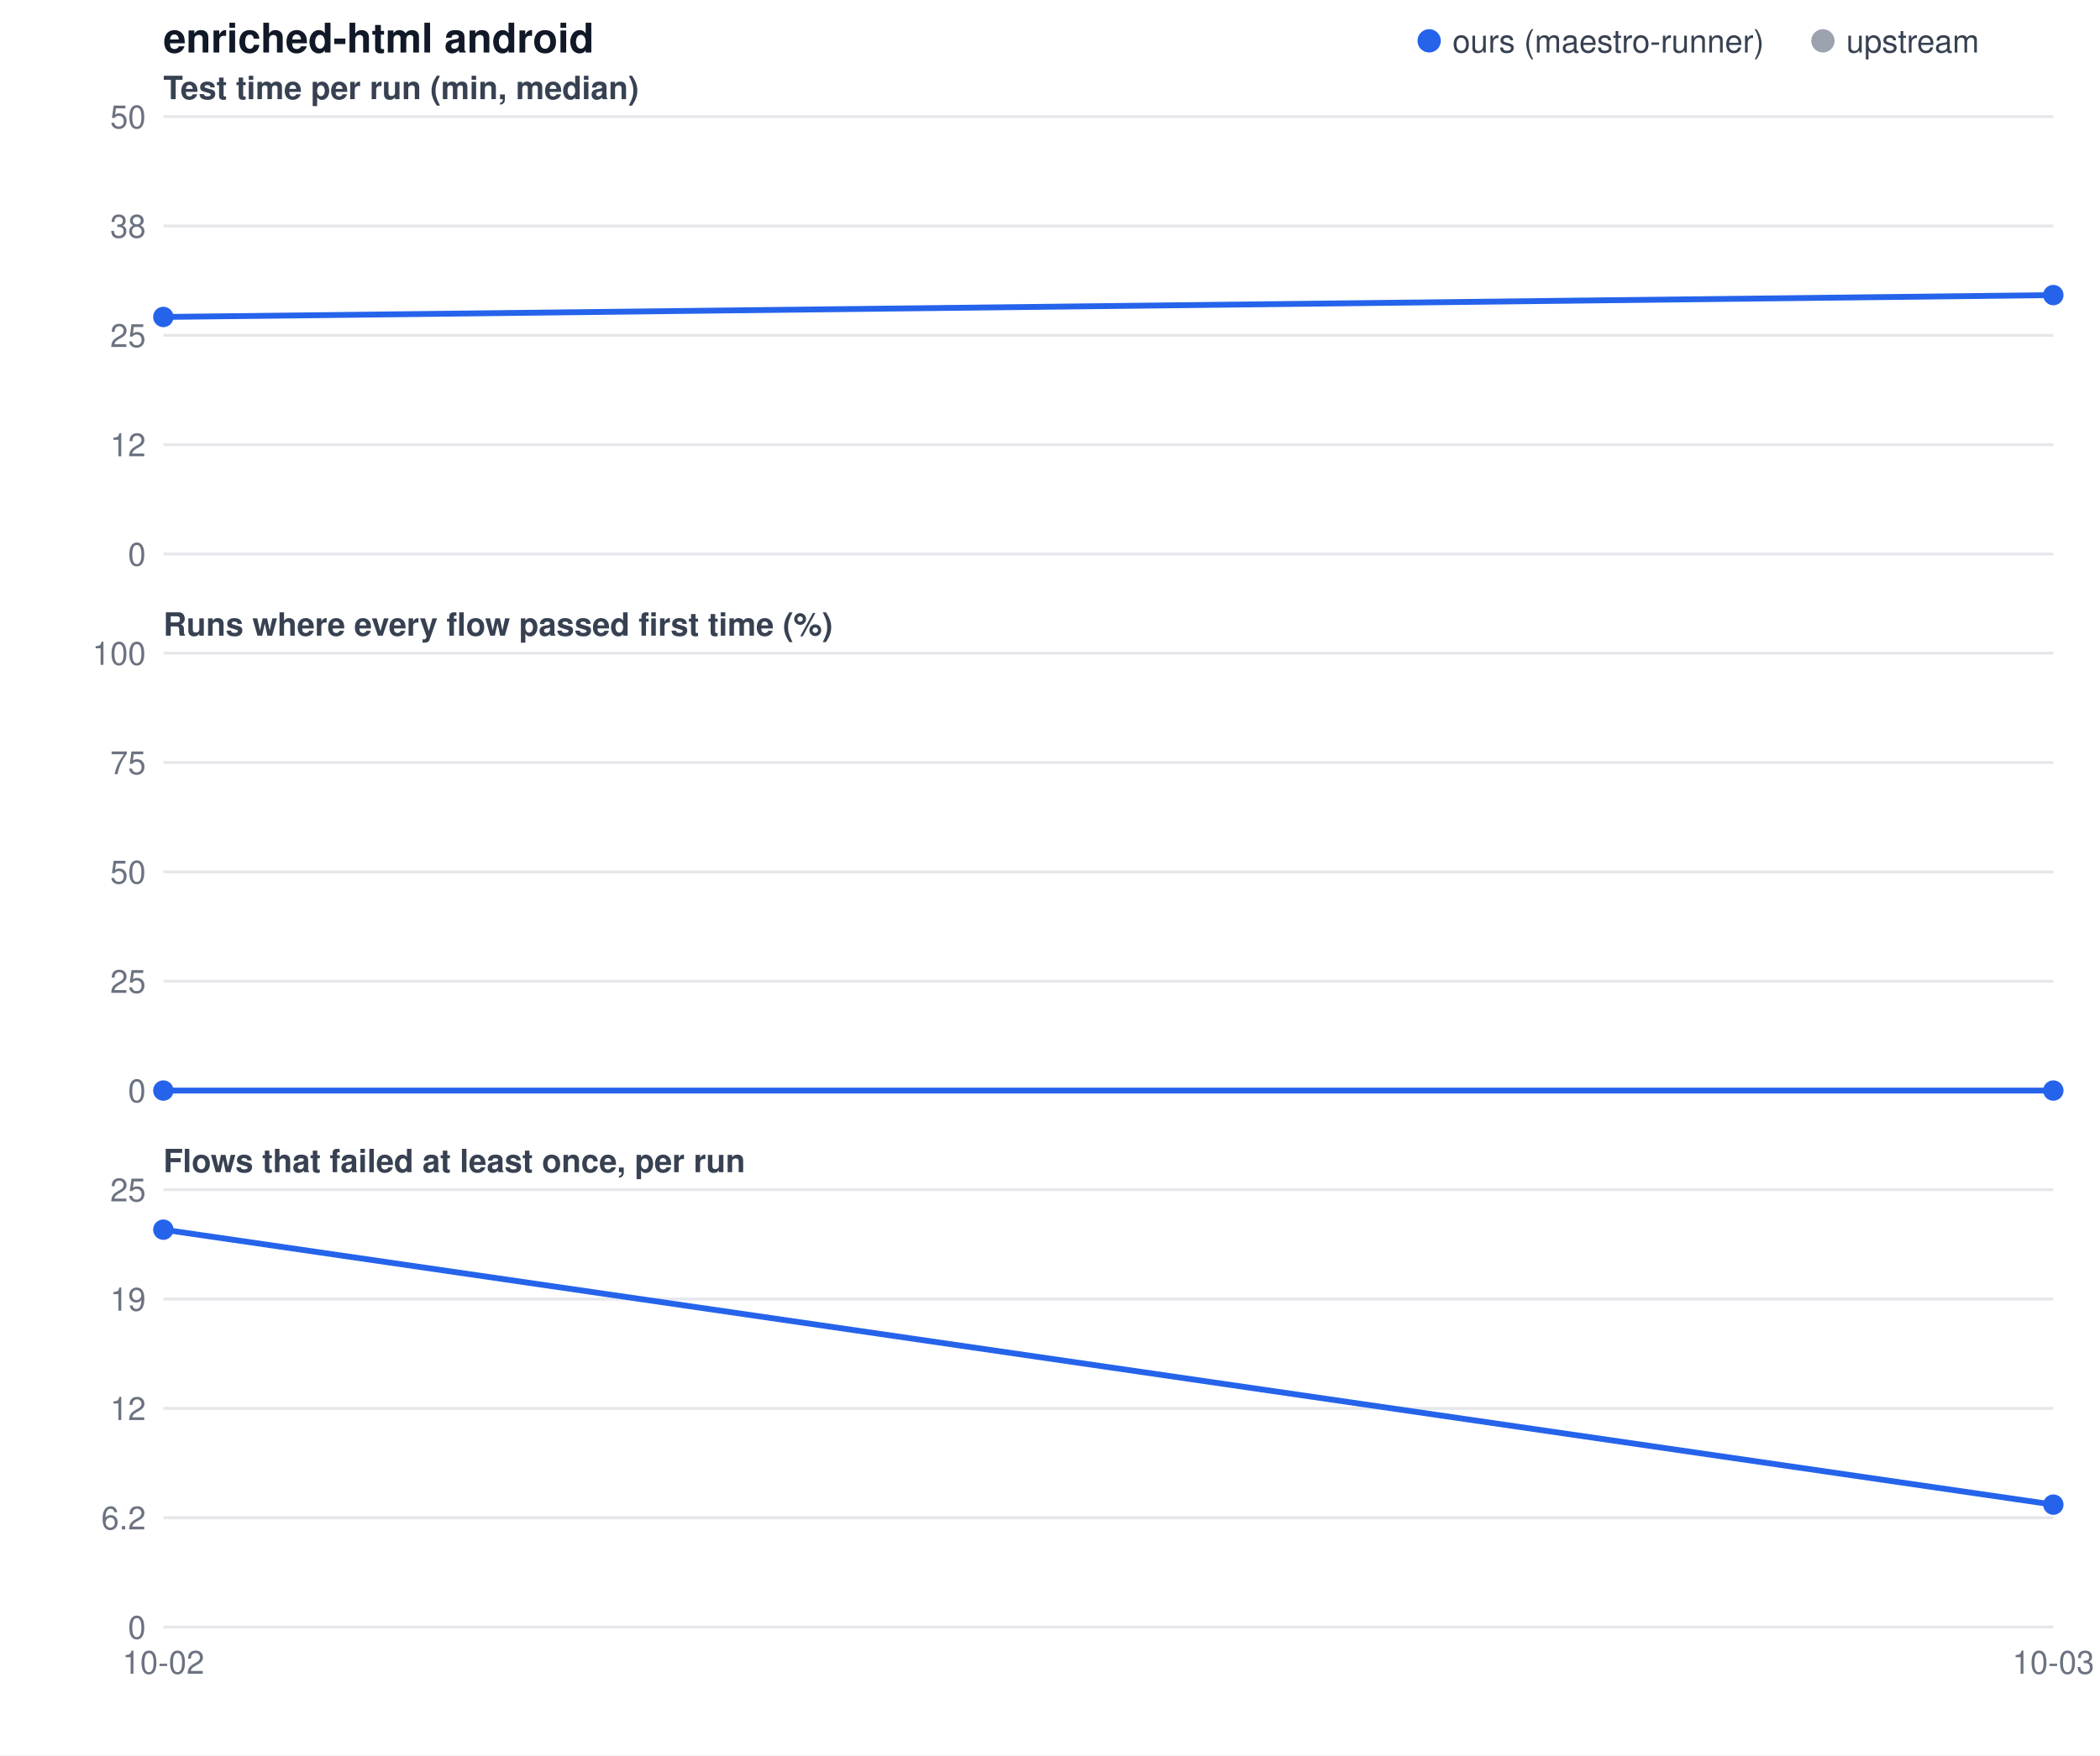
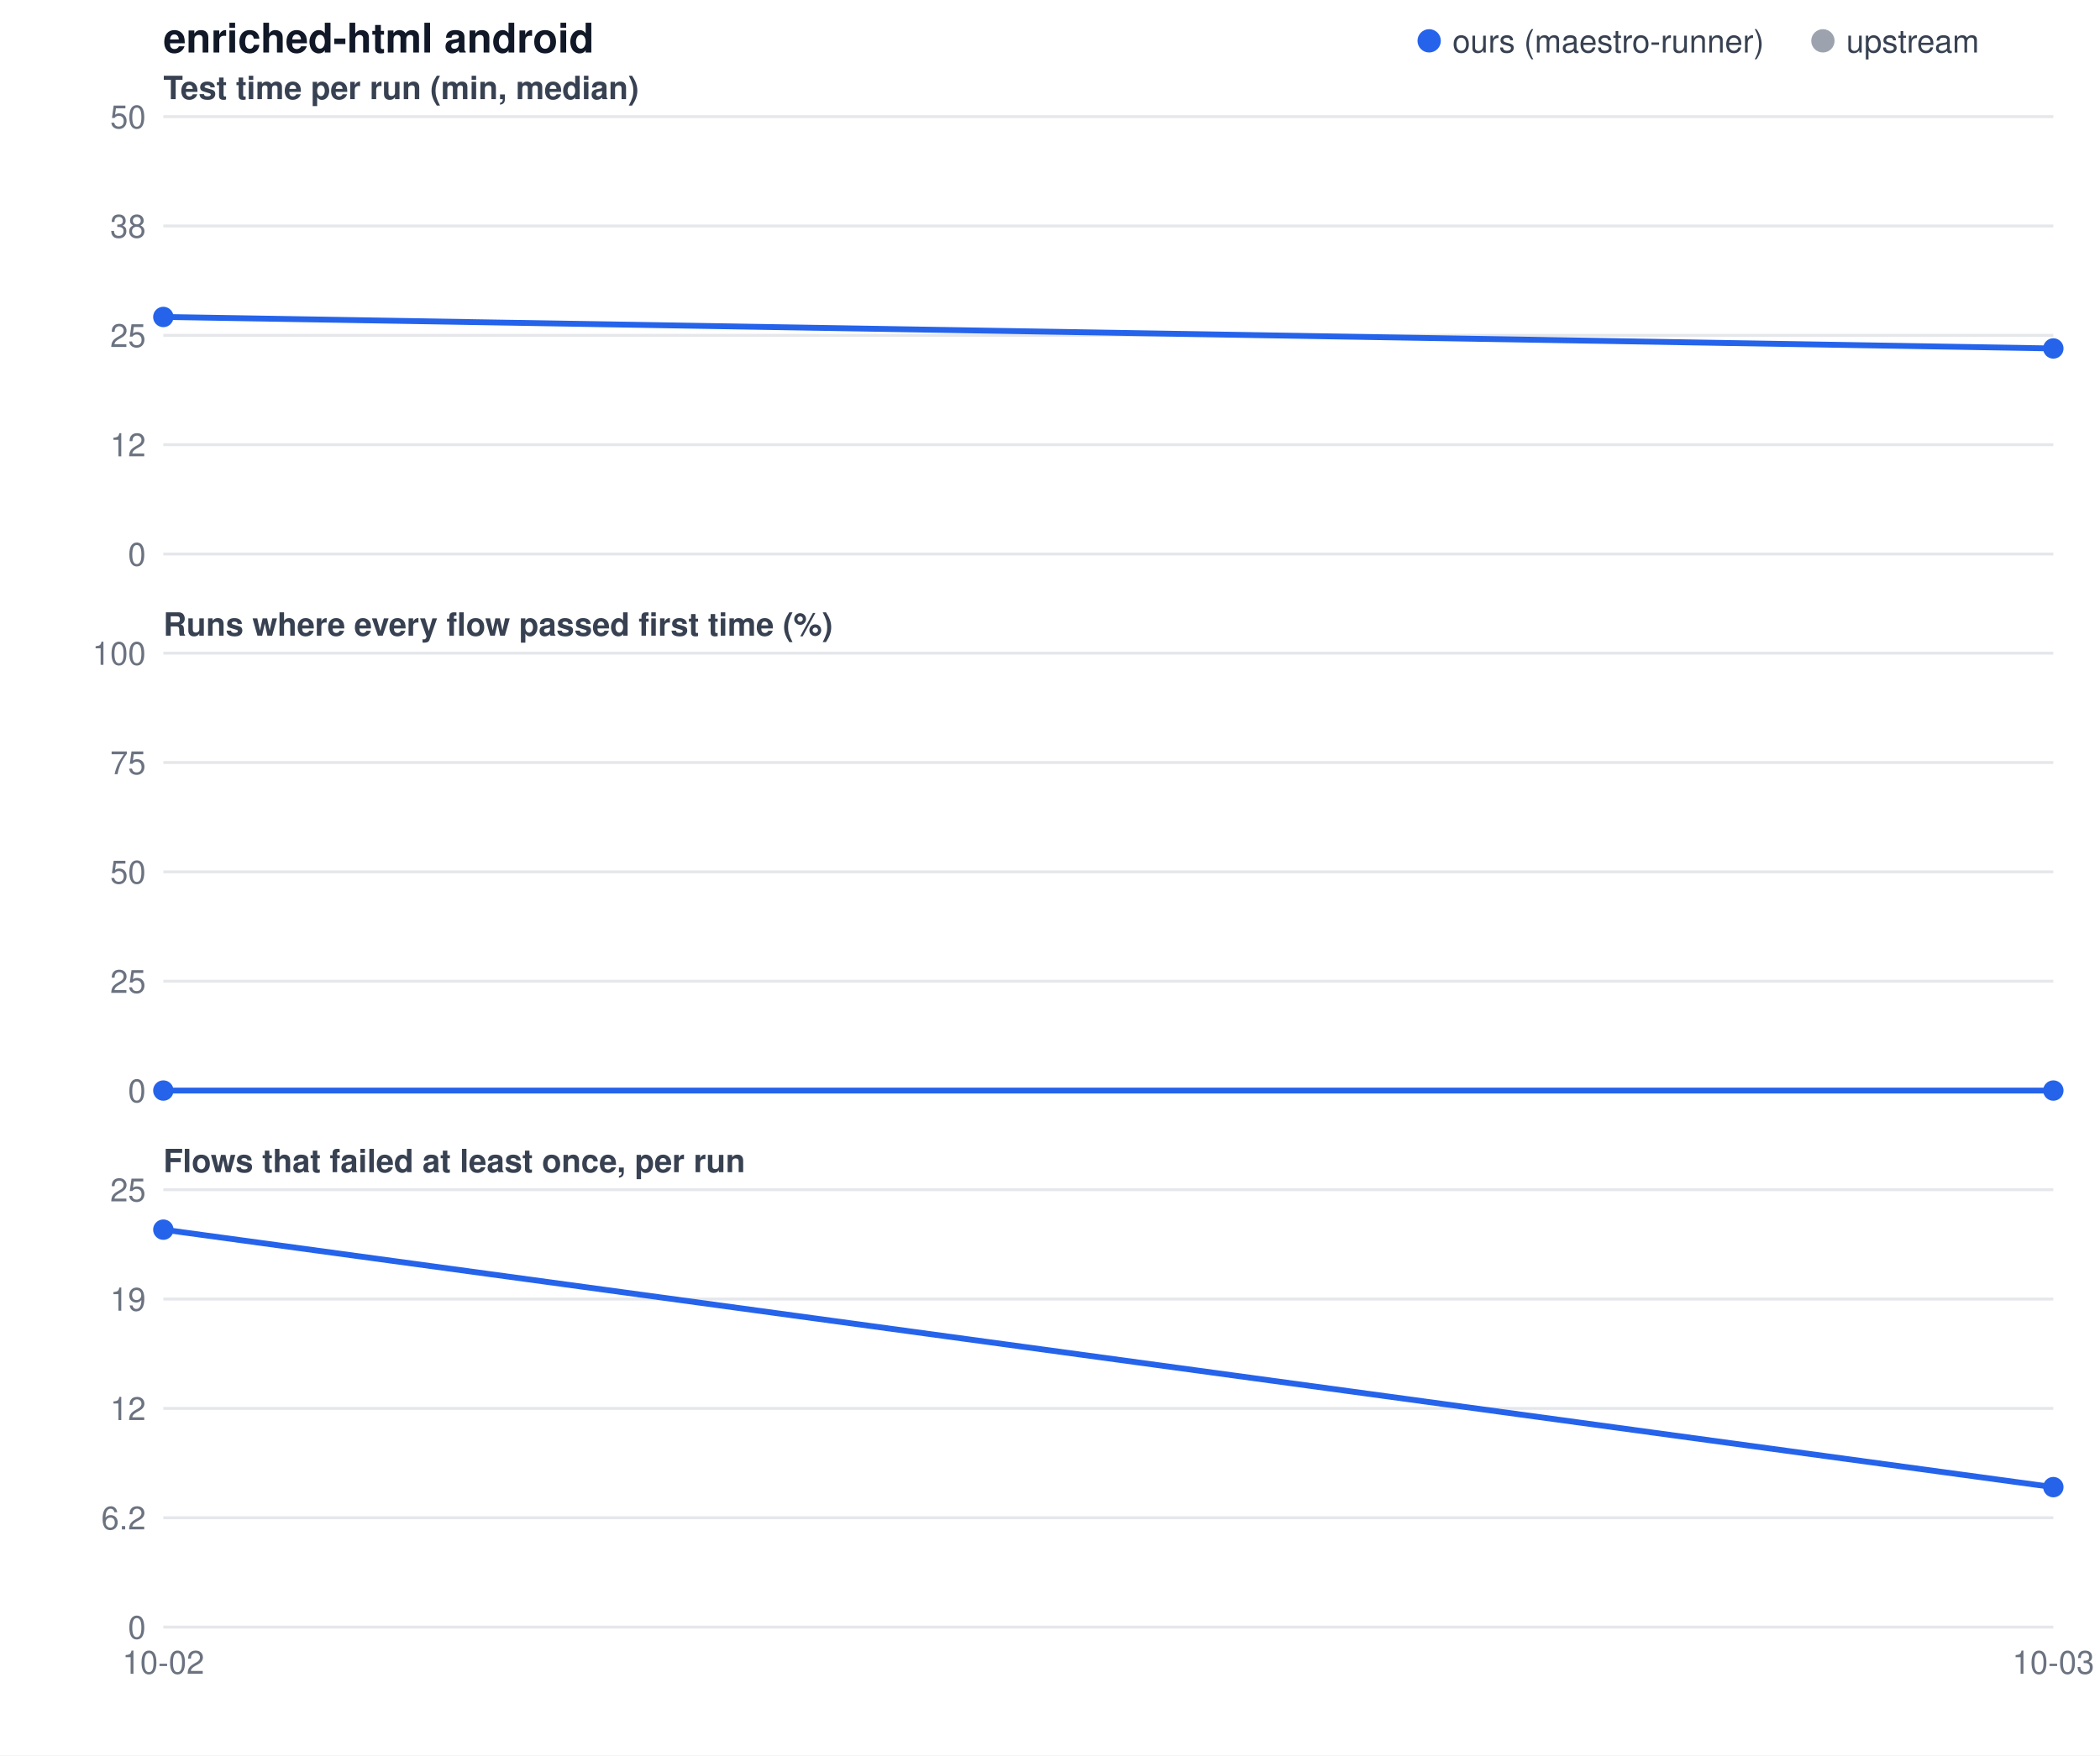
<svg xmlns="http://www.w3.org/2000/svg" width="720" height="602" font-family="-apple-system,Segoe UI,Helvetica,Arial,sans-serif" font-size="11">
  <rect width="100%" height="100%" fill="#ffffff" />
  <text x="56" y="18" font-size="14" font-weight="600" fill="#111827">enriched-html android</text>
  <circle cx="490" cy="14" r="4" fill="#2563eb" />
  <text x="498" y="18" fill="#374151">ours (maestro-runner)</text>
  <circle cx="625" cy="14" r="4" fill="#9ca3af" />
  <text x="633" y="18" fill="#374151">upstream</text>
  <text x="56" y="34" fill="#374151" font-weight="600">Test time per run (min, median)</text>
  <line x1="56" x2="704" y1="190.0" y2="190.0" stroke="#e5e7eb" />
  <text x="50" y="194.0" text-anchor="end" fill="#6b7280">0</text>
  <line x1="56" x2="704" y1="152.5" y2="152.5" stroke="#e5e7eb" />
  <text x="50" y="156.5" text-anchor="end" fill="#6b7280">12</text>
  <line x1="56" x2="704" y1="115.0" y2="115.0" stroke="#e5e7eb" />
  <text x="50" y="119.0" text-anchor="end" fill="#6b7280">25</text>
  <line x1="56" x2="704" y1="77.5" y2="77.5" stroke="#e5e7eb" />
  <text x="50" y="81.5" text-anchor="end" fill="#6b7280">38</text>
  <line x1="56" x2="704" y1="40.0" y2="40.0" stroke="#e5e7eb" />
  <text x="50" y="44.0" text-anchor="end" fill="#6b7280">50</text>
-   <polyline fill="none" stroke="#2563eb" stroke-width="2" points="56.0,108.7 704.0,101.2" />
+   <polyline fill="none" stroke="#2563eb" stroke-width="2" points="56.0,108.7 704.0,119.5" />
  <circle cx="56.0" cy="108.7" r="3.5" fill="#2563eb" />
-   <circle cx="704.0" cy="101.2" r="3.5" fill="#2563eb" />
+   <circle cx="704.0" cy="119.5" r="3.5" fill="#2563eb" />
  <text x="56" y="218" fill="#374151" font-weight="600">Runs where every flow passed first time (%)</text>
  <line x1="56" x2="704" y1="374.0" y2="374.0" stroke="#e5e7eb" />
  <text x="50" y="378.0" text-anchor="end" fill="#6b7280">0</text>
  <line x1="56" x2="704" y1="336.5" y2="336.5" stroke="#e5e7eb" />
  <text x="50" y="340.5" text-anchor="end" fill="#6b7280">25</text>
  <line x1="56" x2="704" y1="299.0" y2="299.0" stroke="#e5e7eb" />
  <text x="50" y="303.0" text-anchor="end" fill="#6b7280">50</text>
  <line x1="56" x2="704" y1="261.5" y2="261.5" stroke="#e5e7eb" />
  <text x="50" y="265.5" text-anchor="end" fill="#6b7280">75</text>
  <line x1="56" x2="704" y1="224.0" y2="224.0" stroke="#e5e7eb" />
  <text x="50" y="228.0" text-anchor="end" fill="#6b7280">100</text>
  <polyline fill="none" stroke="#2563eb" stroke-width="2" points="56.0,374.0 704.0,374.0" />
  <circle cx="56.0" cy="374.0" r="3.5" fill="#2563eb" />
  <circle cx="704.0" cy="374.0" r="3.5" fill="#2563eb" />
  <text x="56" y="402" fill="#374151" font-weight="600">Flows that failed at least once, per run</text>
  <line x1="56" x2="704" y1="558.0" y2="558.0" stroke="#e5e7eb" />
  <text x="50" y="562.0" text-anchor="end" fill="#6b7280">0</text>
  <line x1="56" x2="704" y1="520.5" y2="520.5" stroke="#e5e7eb" />
  <text x="50" y="524.5" text-anchor="end" fill="#6b7280">6.2</text>
  <line x1="56" x2="704" y1="483.0" y2="483.0" stroke="#e5e7eb" />
  <text x="50" y="487.0" text-anchor="end" fill="#6b7280">12</text>
  <line x1="56" x2="704" y1="445.5" y2="445.5" stroke="#e5e7eb" />
  <text x="50" y="449.5" text-anchor="end" fill="#6b7280">19</text>
  <line x1="56" x2="704" y1="408.0" y2="408.0" stroke="#e5e7eb" />
  <text x="50" y="412.0" text-anchor="end" fill="#6b7280">25</text>
-   <polyline fill="none" stroke="#2563eb" stroke-width="2" points="56.0,421.7 704.0,516.0" />
+   <polyline fill="none" stroke="#2563eb" stroke-width="2" points="56.0,421.7 704.0,510.0" />
  <circle cx="56.0" cy="421.7" r="3.5" fill="#2563eb" />
-   <circle cx="704.0" cy="516.0" r="3.5" fill="#2563eb" />
+   <circle cx="704.0" cy="510.0" r="3.5" fill="#2563eb" />
  <text x="56.0" y="574" text-anchor="middle" fill="#6b7280">10-02</text>
  <text x="704.0" y="574" text-anchor="middle" fill="#6b7280">10-03</text>
</svg>
